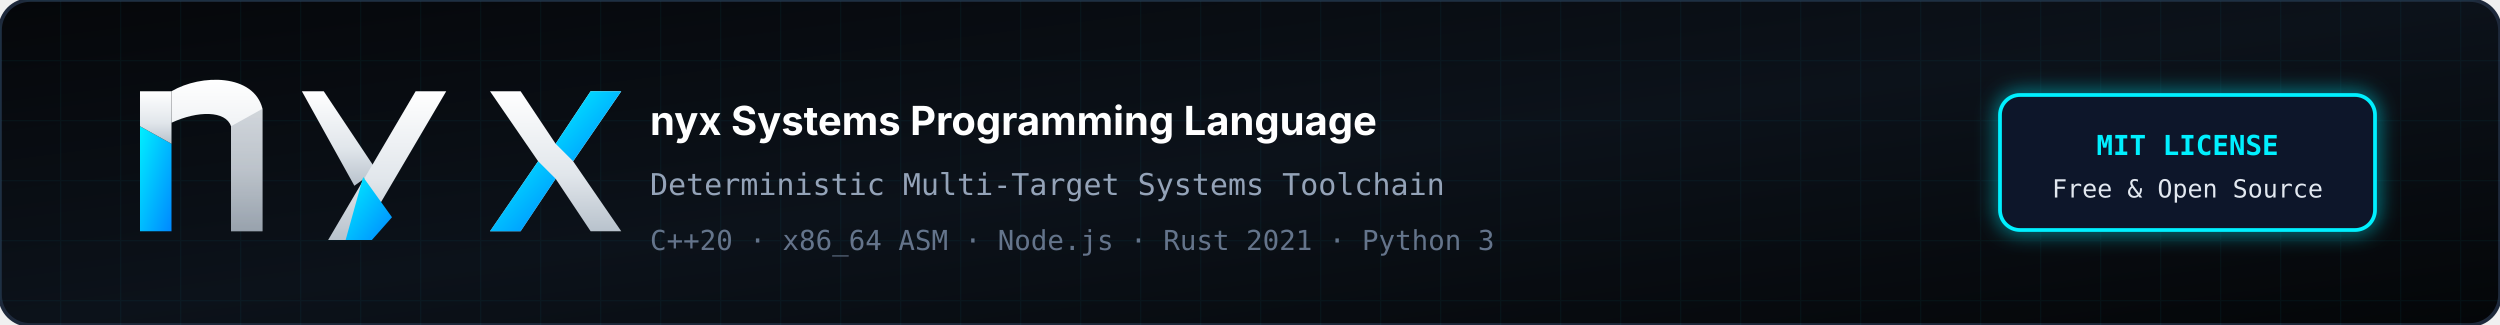
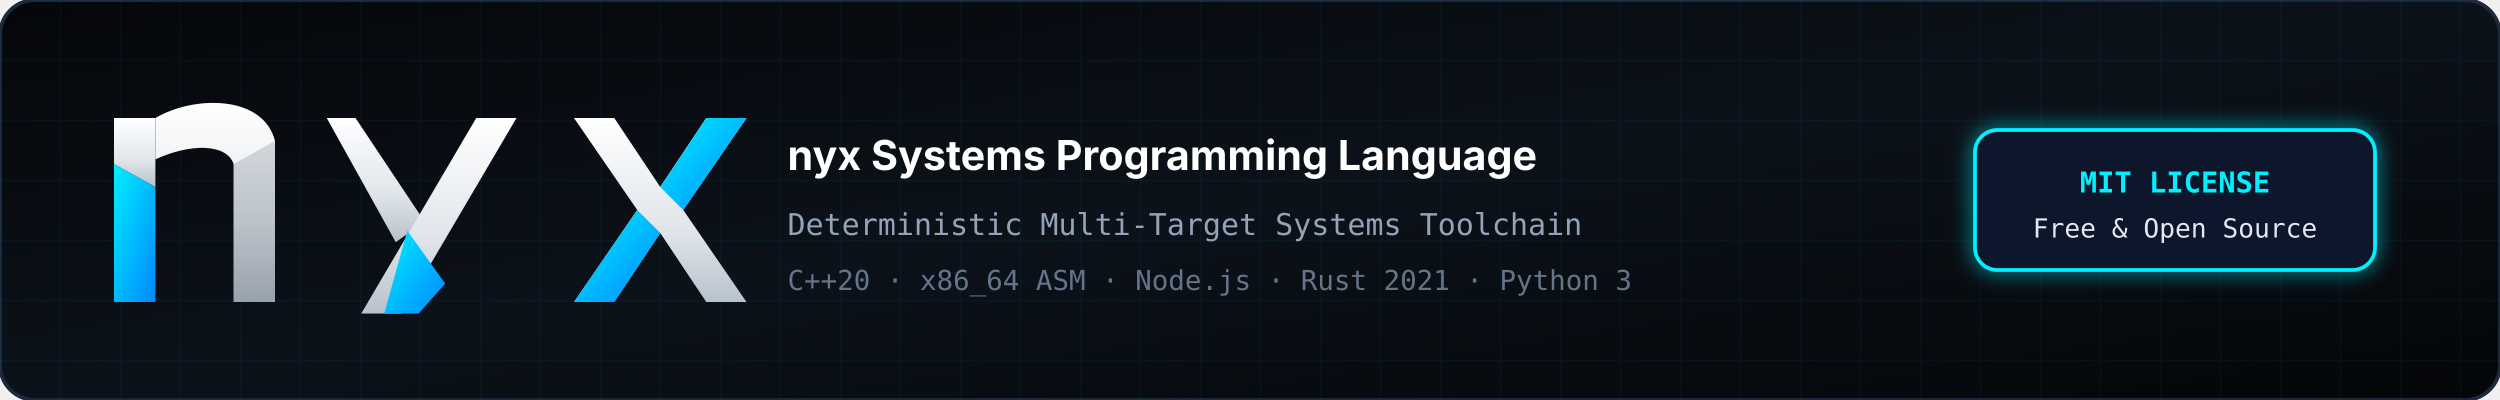
- <svg xmlns="http://www.w3.org/2000/svg" viewBox="0 0 1000 130" width="100%" height="100%">
+ <svg xmlns="http://www.w3.org/2000/svg" viewBox="0 0 1000 160" width="100%" height="100%">
  <defs>
    <linearGradient id="footBg" x1="0%" y1="0%" x2="100%" y2="100%">
      <stop offset="0%" stop-color="#05070a" />
      <stop offset="50%" stop-color="#0c121a" />
      <stop offset="100%" stop-color="#040608" />
    </linearGradient>
    <linearGradient id="silverGrad" x1="0%" y1="0%" x2="0%" y2="100%">
      <stop offset="0%" stop-color="#FFFFFF" />
      <stop offset="60%" stop-color="#E1E6EB" />
      <stop offset="100%" stop-color="#B8C2CC" />
    </linearGradient>
    <linearGradient id="cyanFacet" x1="0%" y1="0%" x2="100%" y2="100%">
      <stop offset="0%" stop-color="#00F0FF" />
      <stop offset="100%" stop-color="#0088FF" />
    </linearGradient>
    <linearGradient id="shadeFacet" x1="0%" y1="0%" x2="0%" y2="100%">
      <stop offset="0%" stop-color="#7B8896" />
      <stop offset="100%" stop-color="#4B5563" />
    </linearGradient>
    <filter id="footGlow" x="-20%" y="-20%" width="140%" height="140%">
      <feGaussianBlur stdDeviation="4" result="blur" />
      <feMerge>
        <feMergeNode in="blur" />
        <feMergeNode in="SourceGraphic" />
      </feMerge>
    </filter>
    <pattern id="footGrid" width="24" height="24" patternUnits="userSpaceOnUse">
      <path d="M 24 0 L 0 0 0 24" fill="none" stroke="rgba(0, 240, 255, 0.04)" stroke-width="1" />
    </pattern>
  </defs>
  <style>
    .mono { font-family: 'JetBrains Mono', 'Fira Code', monospace; }
    .sans { font-family: 'Inter', system-ui, sans-serif; }
    
    @keyframes footScan {
      0%, 100% { stroke-opacity: 0.3; }
      50% { stroke-opacity: 0.85; }
    }
    .foot-pulse { animation: footScan 3s ease-in-out infinite; }
  </style>
-   <rect width="1000" height="130" rx="12" fill="url(#footBg)" stroke="#1e293b" stroke-width="1.5" />
-   <rect width="1000" height="130" rx="12" fill="url(#footGrid)" />
-   <g transform="translate(35, 12) scale(0.35)">
+   <rect width="1000" height="160" rx="14" fill="url(#footBg)" stroke="#1e293b" stroke-width="1.5" />
+   <rect width="1000" height="160" rx="14" fill="url(#footGrid)" />
+   <g transform="translate(18, 15) scale(0.46)">
    <path d="M 60 110 L 96 130 L 96 230 L 60 230 Z" fill="url(#cyanFacet)" />
    <path d="M 60 70 L 96 70 L 96 130 L 60 110 Z" fill="url(#silverGrad)" />
    <path d="M 96 70 C 130 50 190 50 200 90 L 200 230 L 164 230 L 164 110 C 158 92 126 92 96 106 Z" fill="url(#silverGrad)" />
    <path d="M 164 110 L 200 90 L 200 230 L 164 230 Z" fill="url(#shadeFacet)" opacity="0.3" />
    <path d="M 270 70 L 330 160 L 305 178 L 245 70 Z" fill="url(#silverGrad)" />
    <path d="M 375 70 L 275 240 L 310 240 L 410 70 Z" fill="url(#silverGrad)" />
    <path d="M 315 168 L 348 214 L 325 240 L 295 240 Z" fill="url(#cyanFacet)" />
    <path d="M 460 70 L 515 150 L 460 230 L 495 230 L 535 170 L 575 230 L 610 230 L 555 150 L 610 70 L 575 70 L 535 130 L 495 70 Z" fill="url(#silverGrad)" />
    <path d="M 555 150 L 610 70 L 575 70 L 535 130 Z" fill="url(#cyanFacet)" />
    <path d="M 515 150 L 460 230 L 495 230 L 535 170 Z" fill="url(#cyanFacet)" />
  </g>
-   <g transform="translate(260, 38)">
-     <text x="0" y="16" class="sans" font-size="16" font-weight="700" fill="#ffffff">nyx Systems Programming Language</text>
-     <text x="0" y="40" class="mono" font-size="12" fill="#94a3b8">Deterministic Multi-Target Systems Toolchain</text>
-     <text x="0" y="62" class="mono" font-size="11" fill="#64748b">C++20 · x86_64 ASM · Node.js · Rust 2021 · Python 3</text>
+   <g transform="translate(315, 52)">
+     <text x="0" y="16" class="sans" font-size="16.5" font-weight="700" fill="#ffffff">nyx Systems Programming Language</text>
+     <text x="0" y="42" class="mono" font-size="12" fill="#94a3b8">Deterministic Multi-Target Systems Toolchain</text>
+     <text x="0" y="64" class="mono" font-size="11" fill="#64748b">C++20 · x86_64 ASM · Node.js · Rust 2021 · Python 3</text>
  </g>
-   <g transform="translate(800, 38)">
-     <rect width="150" height="54" rx="8" fill="#0f172a" stroke="#00f0ff" stroke-width="1.5" class="foot-pulse" filter="url(#footGlow)" />
-     <text x="75" y="24" text-anchor="middle" class="mono" font-size="11" font-weight="700" fill="#00f0ff">MIT LICENSE</text>
-     <text x="75" y="41" text-anchor="middle" class="mono" font-size="10" fill="#e2e8f0">Free &amp; Open Source</text>
+   <g transform="translate(790, 52)">
+     <rect width="160" height="56" rx="9" fill="#0f172a" stroke="#00f0ff" stroke-width="1.5" class="foot-pulse" filter="url(#footGlow)" />
+     <text x="80" y="25" text-anchor="middle" class="mono" font-size="11.5" font-weight="700" fill="#00f0ff">MIT LICENSE</text>
+     <text x="80" y="43" text-anchor="middle" class="mono" font-size="10.5" fill="#e2e8f0">Free &amp; Open Source</text>
  </g>
</svg>
